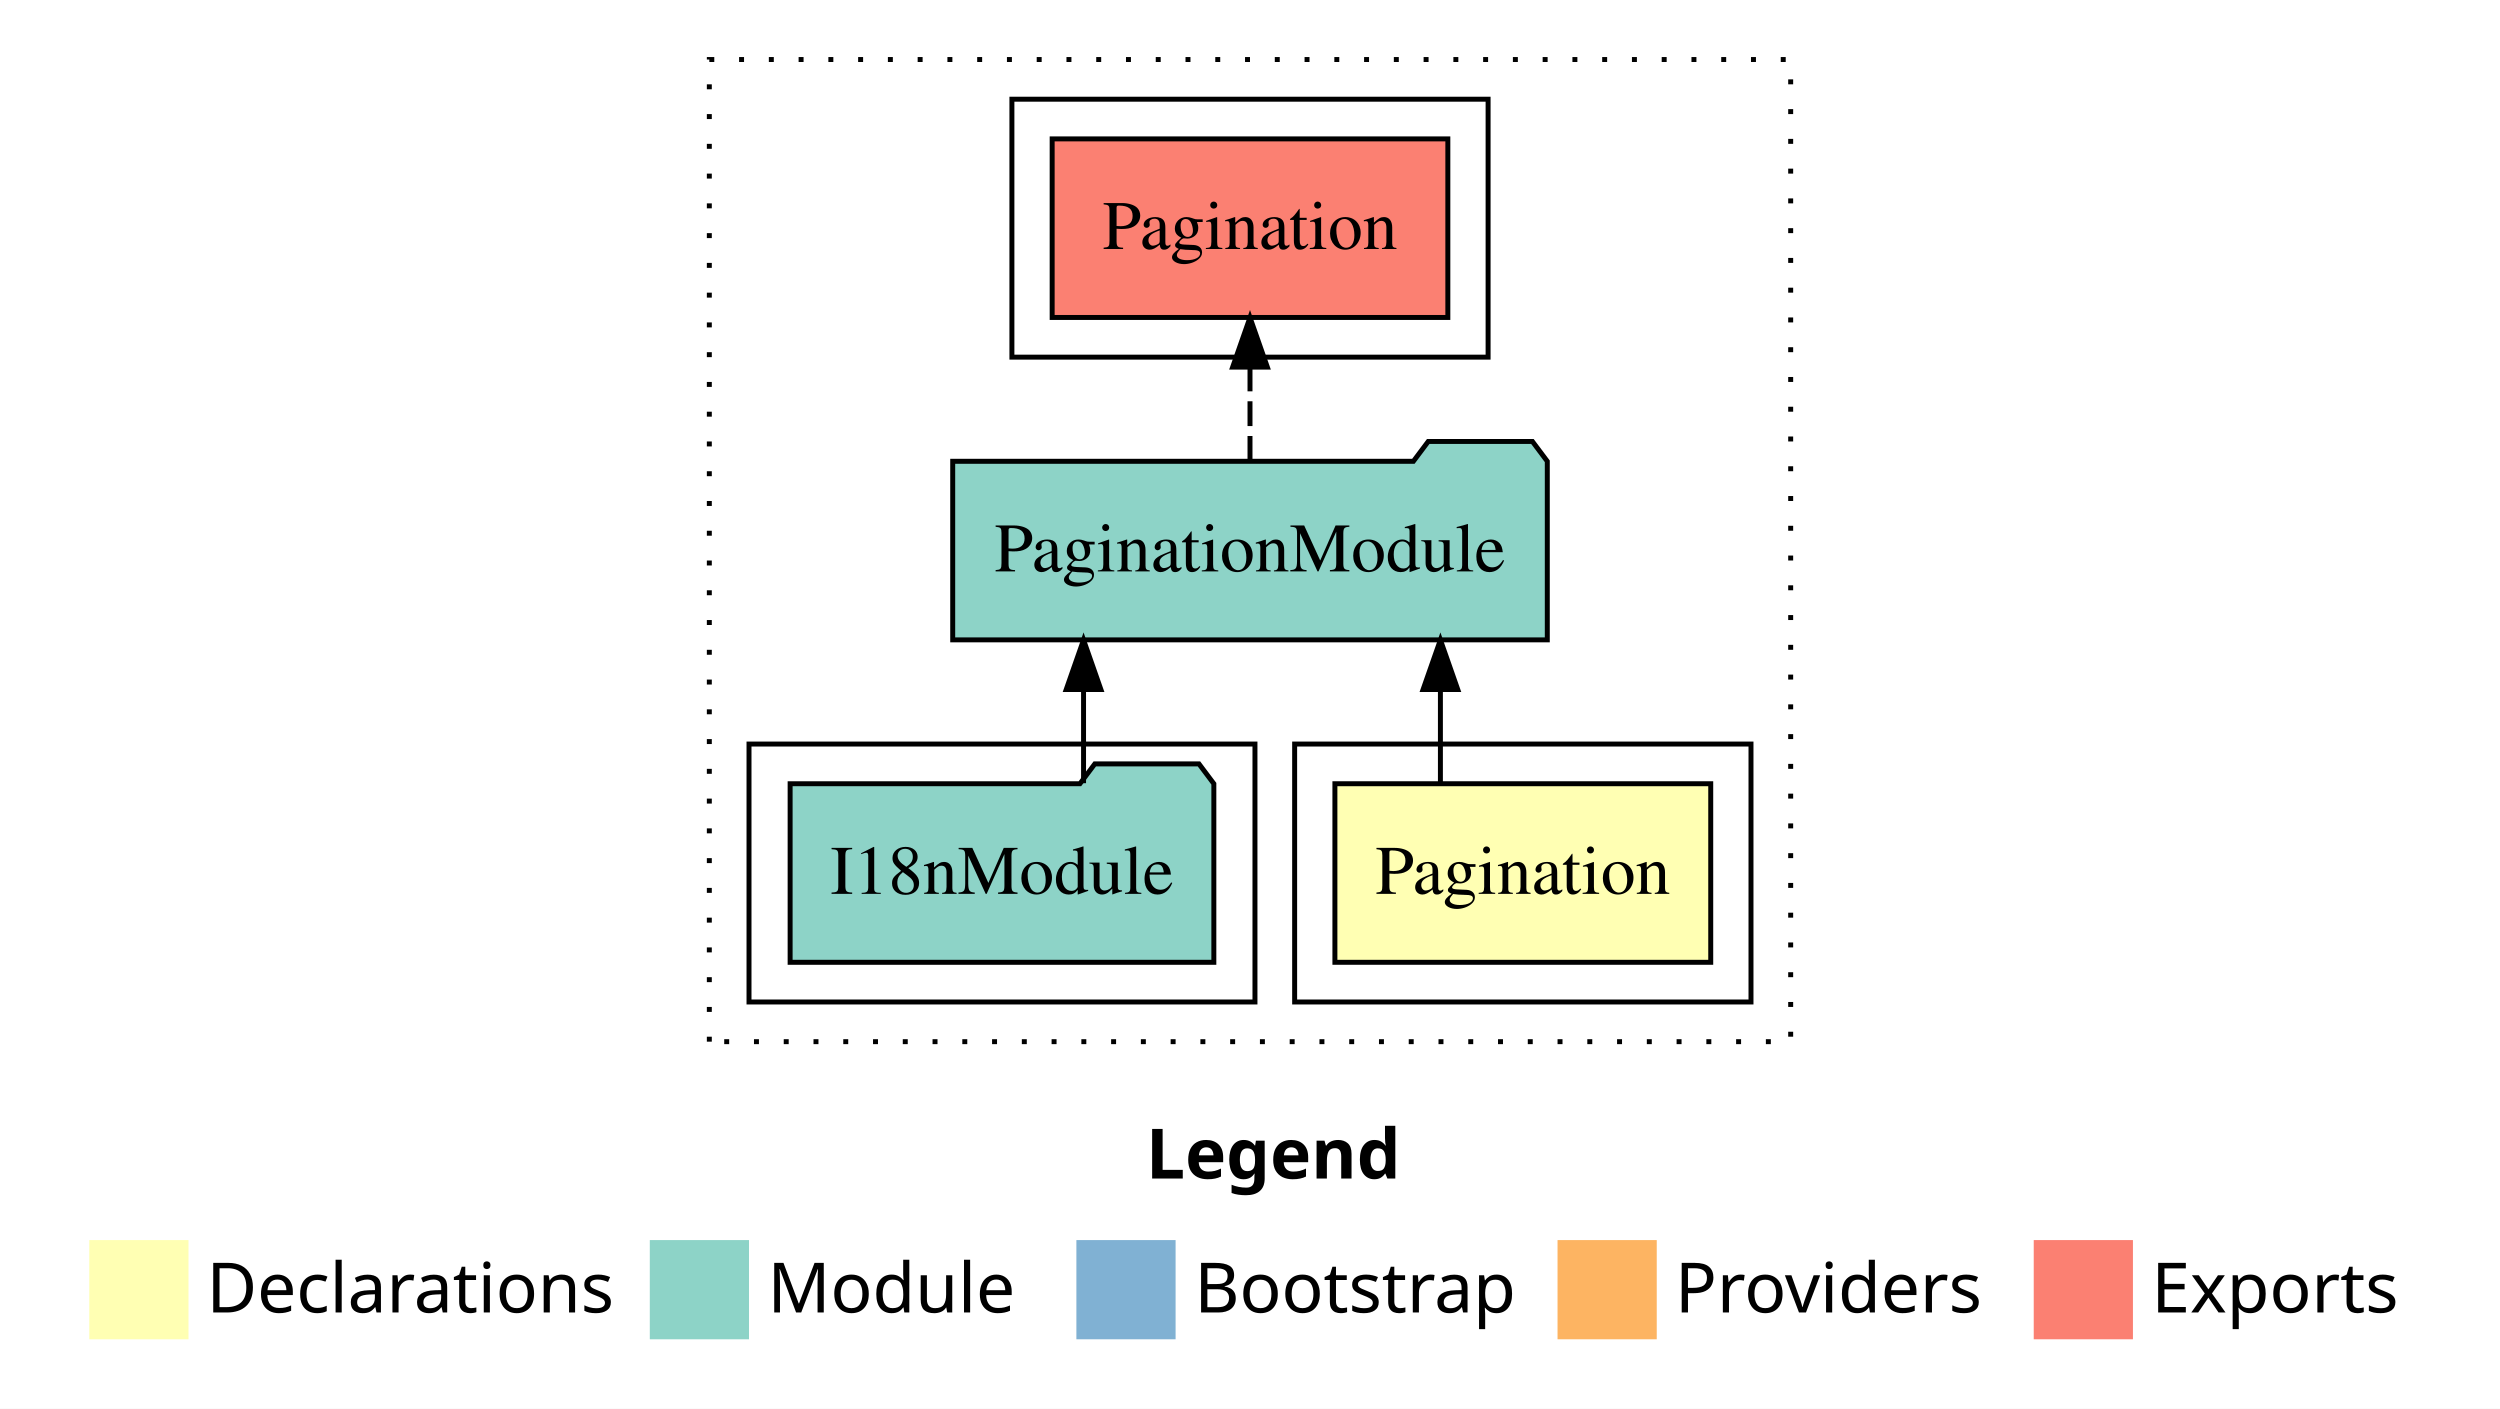
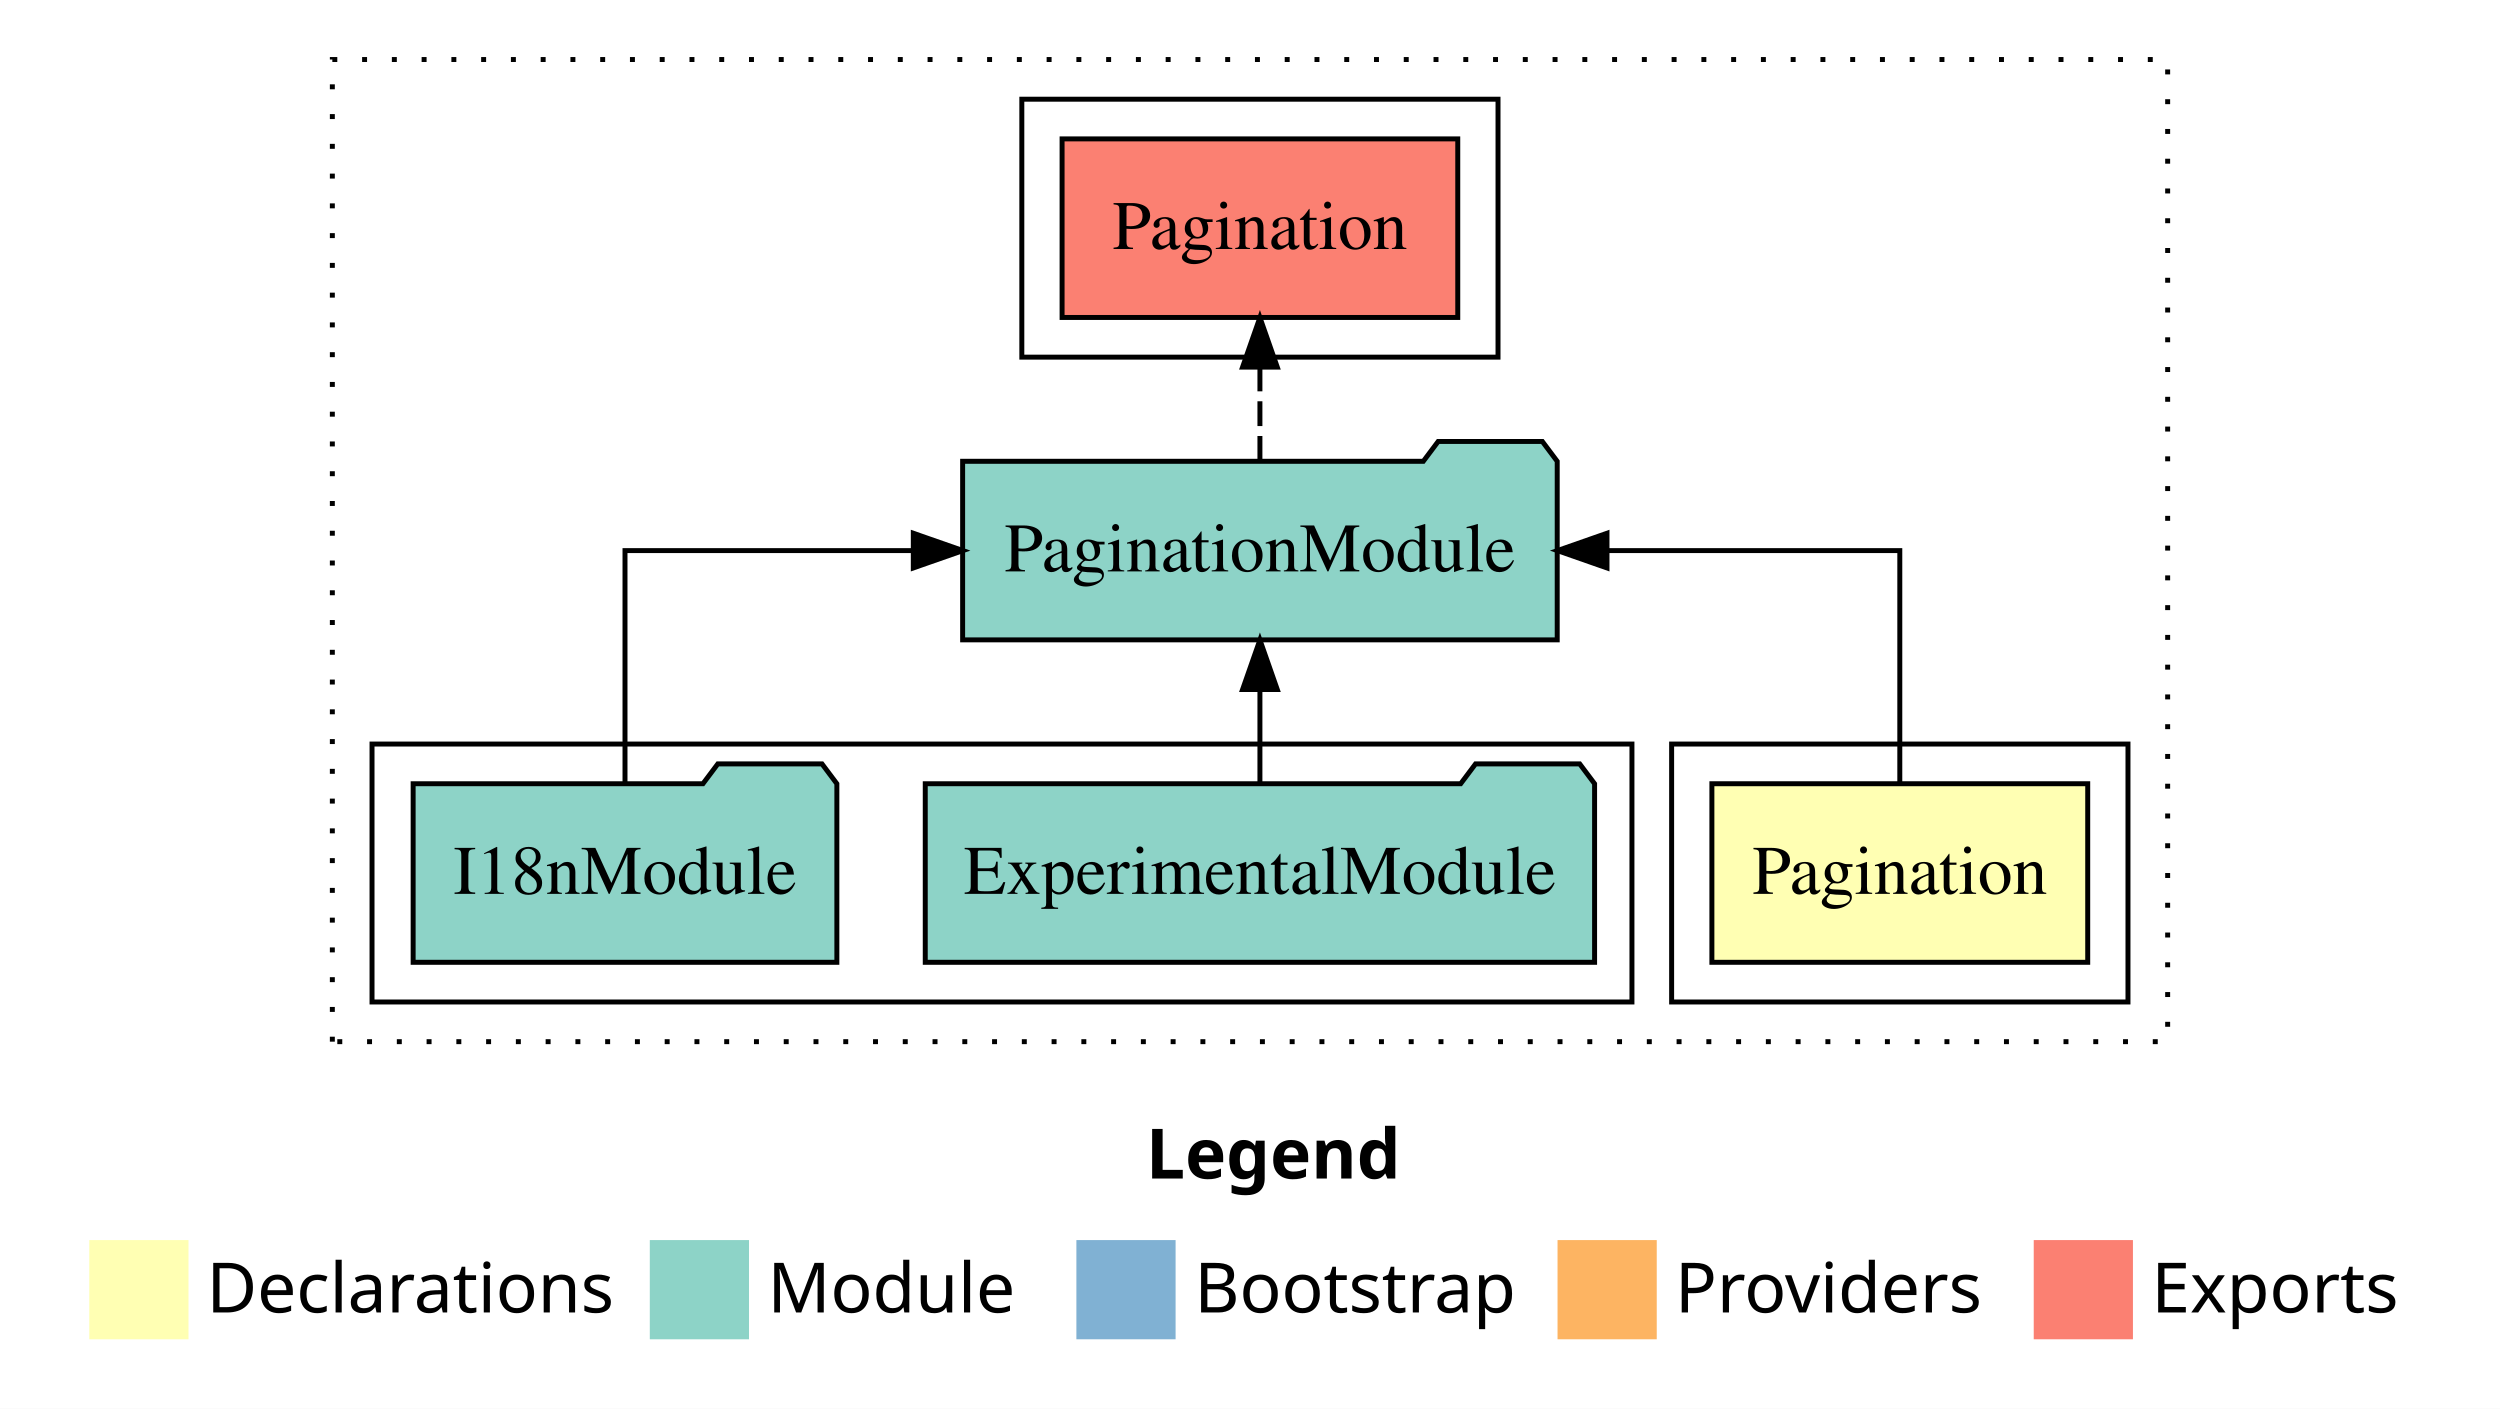
<svg xmlns="http://www.w3.org/2000/svg" width="504pt" height="284pt" viewBox="0.00 0.00 504.00 284.00">
  <g id="graph0" class="graph" transform="scale(1 1) rotate(0) translate(4 280)">
    <polygon fill="#ffffff" stroke="transparent" points="-4,4 -4,-280 500,-280 500,4 -4,4" />
    <text text-anchor="start" x="227.009" y="-42.4" font-family="sans-serif" font-weight="bold" font-size="14.00" fill="#000000">Legend</text>
    <polygon fill="#ffffb3" stroke="transparent" points="14,-10 14,-30 34,-30 34,-10 14,-10" />
    <text text-anchor="start" x="37.629" y="-15.4" font-family="sans-serif" font-size="14.00" fill="#000000">  Declarations</text>
    <polygon fill="#8dd3c7" stroke="transparent" points="127,-10 127,-30 147,-30 147,-10 127,-10" />
    <text text-anchor="start" x="150.725" y="-15.4" font-family="sans-serif" font-size="14.00" fill="#000000">  Module</text>
    <polygon fill="#80b1d3" stroke="transparent" points="213,-10 213,-30 233,-30 233,-10 213,-10" />
    <text text-anchor="start" x="236.781" y="-15.4" font-family="sans-serif" font-size="14.00" fill="#000000">  Bootstrap</text>
    <polygon fill="#fdb462" stroke="transparent" points="310,-10 310,-30 330,-30 330,-10 310,-10" />
    <text text-anchor="start" x="333.673" y="-15.4" font-family="sans-serif" font-size="14.00" fill="#000000">  Providers</text>
    <polygon fill="#fb8072" stroke="transparent" points="406,-10 406,-30 426,-30 426,-10 406,-10" />
    <text text-anchor="start" x="429.726" y="-15.4" font-family="sans-serif" font-size="14.00" fill="#000000">  Exports</text>
    <g id="clust1" class="cluster">
-       <polygon fill="none" stroke="#000000" stroke-dasharray="1,5" points="139,-70 139,-268 357,-268 357,-70 139,-70" />
+       <polygon fill="none" stroke="#000000" stroke-dasharray="1,5" points="63,-70 63,-268 433,-268 433,-70 63,-70" />
    </g>
    <g id="clust2" class="cluster">
-       <polygon fill="none" stroke="#000000" points="257,-78 257,-130 349,-130 349,-78 257,-78" />
+       <polygon fill="none" stroke="#000000" points="333,-78 333,-130 425,-130 425,-78 333,-78" />
    </g>
    <g id="clust4" class="cluster">
-       <polygon fill="none" stroke="#000000" points="147,-78 147,-130 249,-130 249,-78 147,-78" />
+       <polygon fill="none" stroke="#000000" points="71,-78 71,-130 325,-130 325,-78 71,-78" />
    </g>
    <g id="clust5" class="cluster">
-       <polygon fill="none" stroke="#000000" points="200,-208 200,-260 296,-260 296,-208 200,-208" />
+       <polygon fill="none" stroke="#000000" points="202,-208 202,-260 298,-260 298,-208 202,-208" />
    </g>
    <g id="node1" class="node">
-       <polygon fill="#ffffb3" stroke="#000000" points="340.884,-122 265.116,-122 265.116,-86 340.884,-86 340.884,-122" />
-       <text text-anchor="middle" x="303" y="-99.8" font-family="Times,serif" font-size="14.00" fill="#000000">Pagination</text>
+       <polygon fill="#ffffb3" stroke="#000000" points="416.884,-122 341.116,-122 341.116,-86 416.884,-86 416.884,-122" />
+       <text text-anchor="middle" x="379" y="-99.8" font-family="Times,serif" font-size="14.00" fill="#000000">Pagination</text>
    </g>
    <g id="node2" class="node">
-       <polygon fill="#8dd3c7" stroke="#000000" points="307.934,-187 304.934,-191 283.934,-191 280.934,-187 188.066,-187 188.066,-151 307.934,-151 307.934,-187" />
-       <text text-anchor="middle" x="248" y="-164.8" font-family="Times,serif" font-size="14.00" fill="#000000">PaginationModule</text>
+       <polygon fill="#8dd3c7" stroke="#000000" points="309.934,-187 306.934,-191 285.934,-191 282.934,-187 190.066,-187 190.066,-151 309.934,-151 309.934,-187" />
+       <text text-anchor="middle" x="250" y="-164.8" font-family="Times,serif" font-size="14.00" fill="#000000">PaginationModule</text>
    </g>
    <g id="edge1" class="edge">
-       <path fill="none" stroke="#000000" d="M286.387,-122.106C286.387,-122.106 286.387,-140.991 286.387,-140.991" />
-       <polygon fill="#000000" stroke="#000000" points="282.887,-140.991 286.387,-150.991 289.887,-140.991 282.887,-140.991" />
+       <path fill="none" stroke="#000000" d="M379,-122.106C379,-141.339 379,-169 379,-169 379,-169 319.968,-169 319.968,-169" />
+       <polygon fill="#000000" stroke="#000000" points="319.968,-165.5 309.968,-169 319.968,-172.5 319.968,-165.5" />
+     </g>
+     <g id="node5" class="node">
+       <polygon fill="#fb8072" stroke="#000000" points="289.885,-252 210.115,-252 210.115,-216 289.885,-216 289.885,-252" />
+       <text text-anchor="middle" x="250" y="-229.8" font-family="Times,serif" font-size="14.00" fill="#000000">Pagination </text>
+     </g>
+     <g id="edge4" class="edge">
+       <path fill="none" stroke="#000000" stroke-dasharray="5,2" d="M250,-187.106C250,-187.106 250,-205.991 250,-205.991" />
+       <polygon fill="#000000" stroke="#000000" points="246.5,-205.991 250,-215.991 253.5,-205.991 246.5,-205.991" />
+     </g>
+     <g id="node3" class="node">
+       <polygon fill="#8dd3c7" stroke="#000000" points="317.469,-122 314.469,-126 293.469,-126 290.469,-122 182.531,-122 182.531,-86 317.469,-86 317.469,-122" />
+       <text text-anchor="middle" x="250" y="-99.8" font-family="Times,serif" font-size="14.00" fill="#000000">ExperimentalModule</text>
+     </g>
+     <g id="edge2" class="edge">
+       <path fill="none" stroke="#000000" d="M250,-122.106C250,-122.106 250,-140.991 250,-140.991" />
+       <polygon fill="#000000" stroke="#000000" points="246.5,-140.991 250,-150.991 253.5,-140.991 246.5,-140.991" />
    </g>
    <g id="node4" class="node">
-       <polygon fill="#fb8072" stroke="#000000" points="287.885,-252 208.115,-252 208.115,-216 287.885,-216 287.885,-252" />
-       <text text-anchor="middle" x="248" y="-229.8" font-family="Times,serif" font-size="14.00" fill="#000000">Pagination </text>
+       <polygon fill="#8dd3c7" stroke="#000000" points="164.711,-122 161.711,-126 140.711,-126 137.711,-122 79.289,-122 79.289,-86 164.711,-86 164.711,-122" />
+       <text text-anchor="middle" x="122" y="-99.8" font-family="Times,serif" font-size="14.00" fill="#000000">I18nModule</text>
    </g>
    <g id="edge3" class="edge">
-       <path fill="none" stroke="#000000" stroke-dasharray="5,2" d="M248,-187.106C248,-187.106 248,-205.991 248,-205.991" />
-       <polygon fill="#000000" stroke="#000000" points="244.5,-205.991 248,-215.991 251.5,-205.991 244.5,-205.991" />
-     </g>
-     <g id="node3" class="node">
-       <polygon fill="#8dd3c7" stroke="#000000" points="240.711,-122 237.711,-126 216.711,-126 213.711,-122 155.289,-122 155.289,-86 240.711,-86 240.711,-122" />
-       <text text-anchor="middle" x="198" y="-99.8" font-family="Times,serif" font-size="14.00" fill="#000000">I18nModule</text>
-     </g>
-     <g id="edge2" class="edge">
-       <path fill="none" stroke="#000000" d="M214.444,-122.106C214.444,-122.106 214.444,-140.991 214.444,-140.991" />
-       <polygon fill="#000000" stroke="#000000" points="210.944,-140.991 214.444,-150.991 217.944,-140.991 210.944,-140.991" />
+       <path fill="none" stroke="#000000" d="M122,-122.106C122,-141.339 122,-169 122,-169 122,-169 180.123,-169 180.123,-169" />
+       <polygon fill="#000000" stroke="#000000" points="180.123,-172.5 190.123,-169 180.122,-165.5 180.123,-172.5" />
    </g>
  </g>
</svg>
